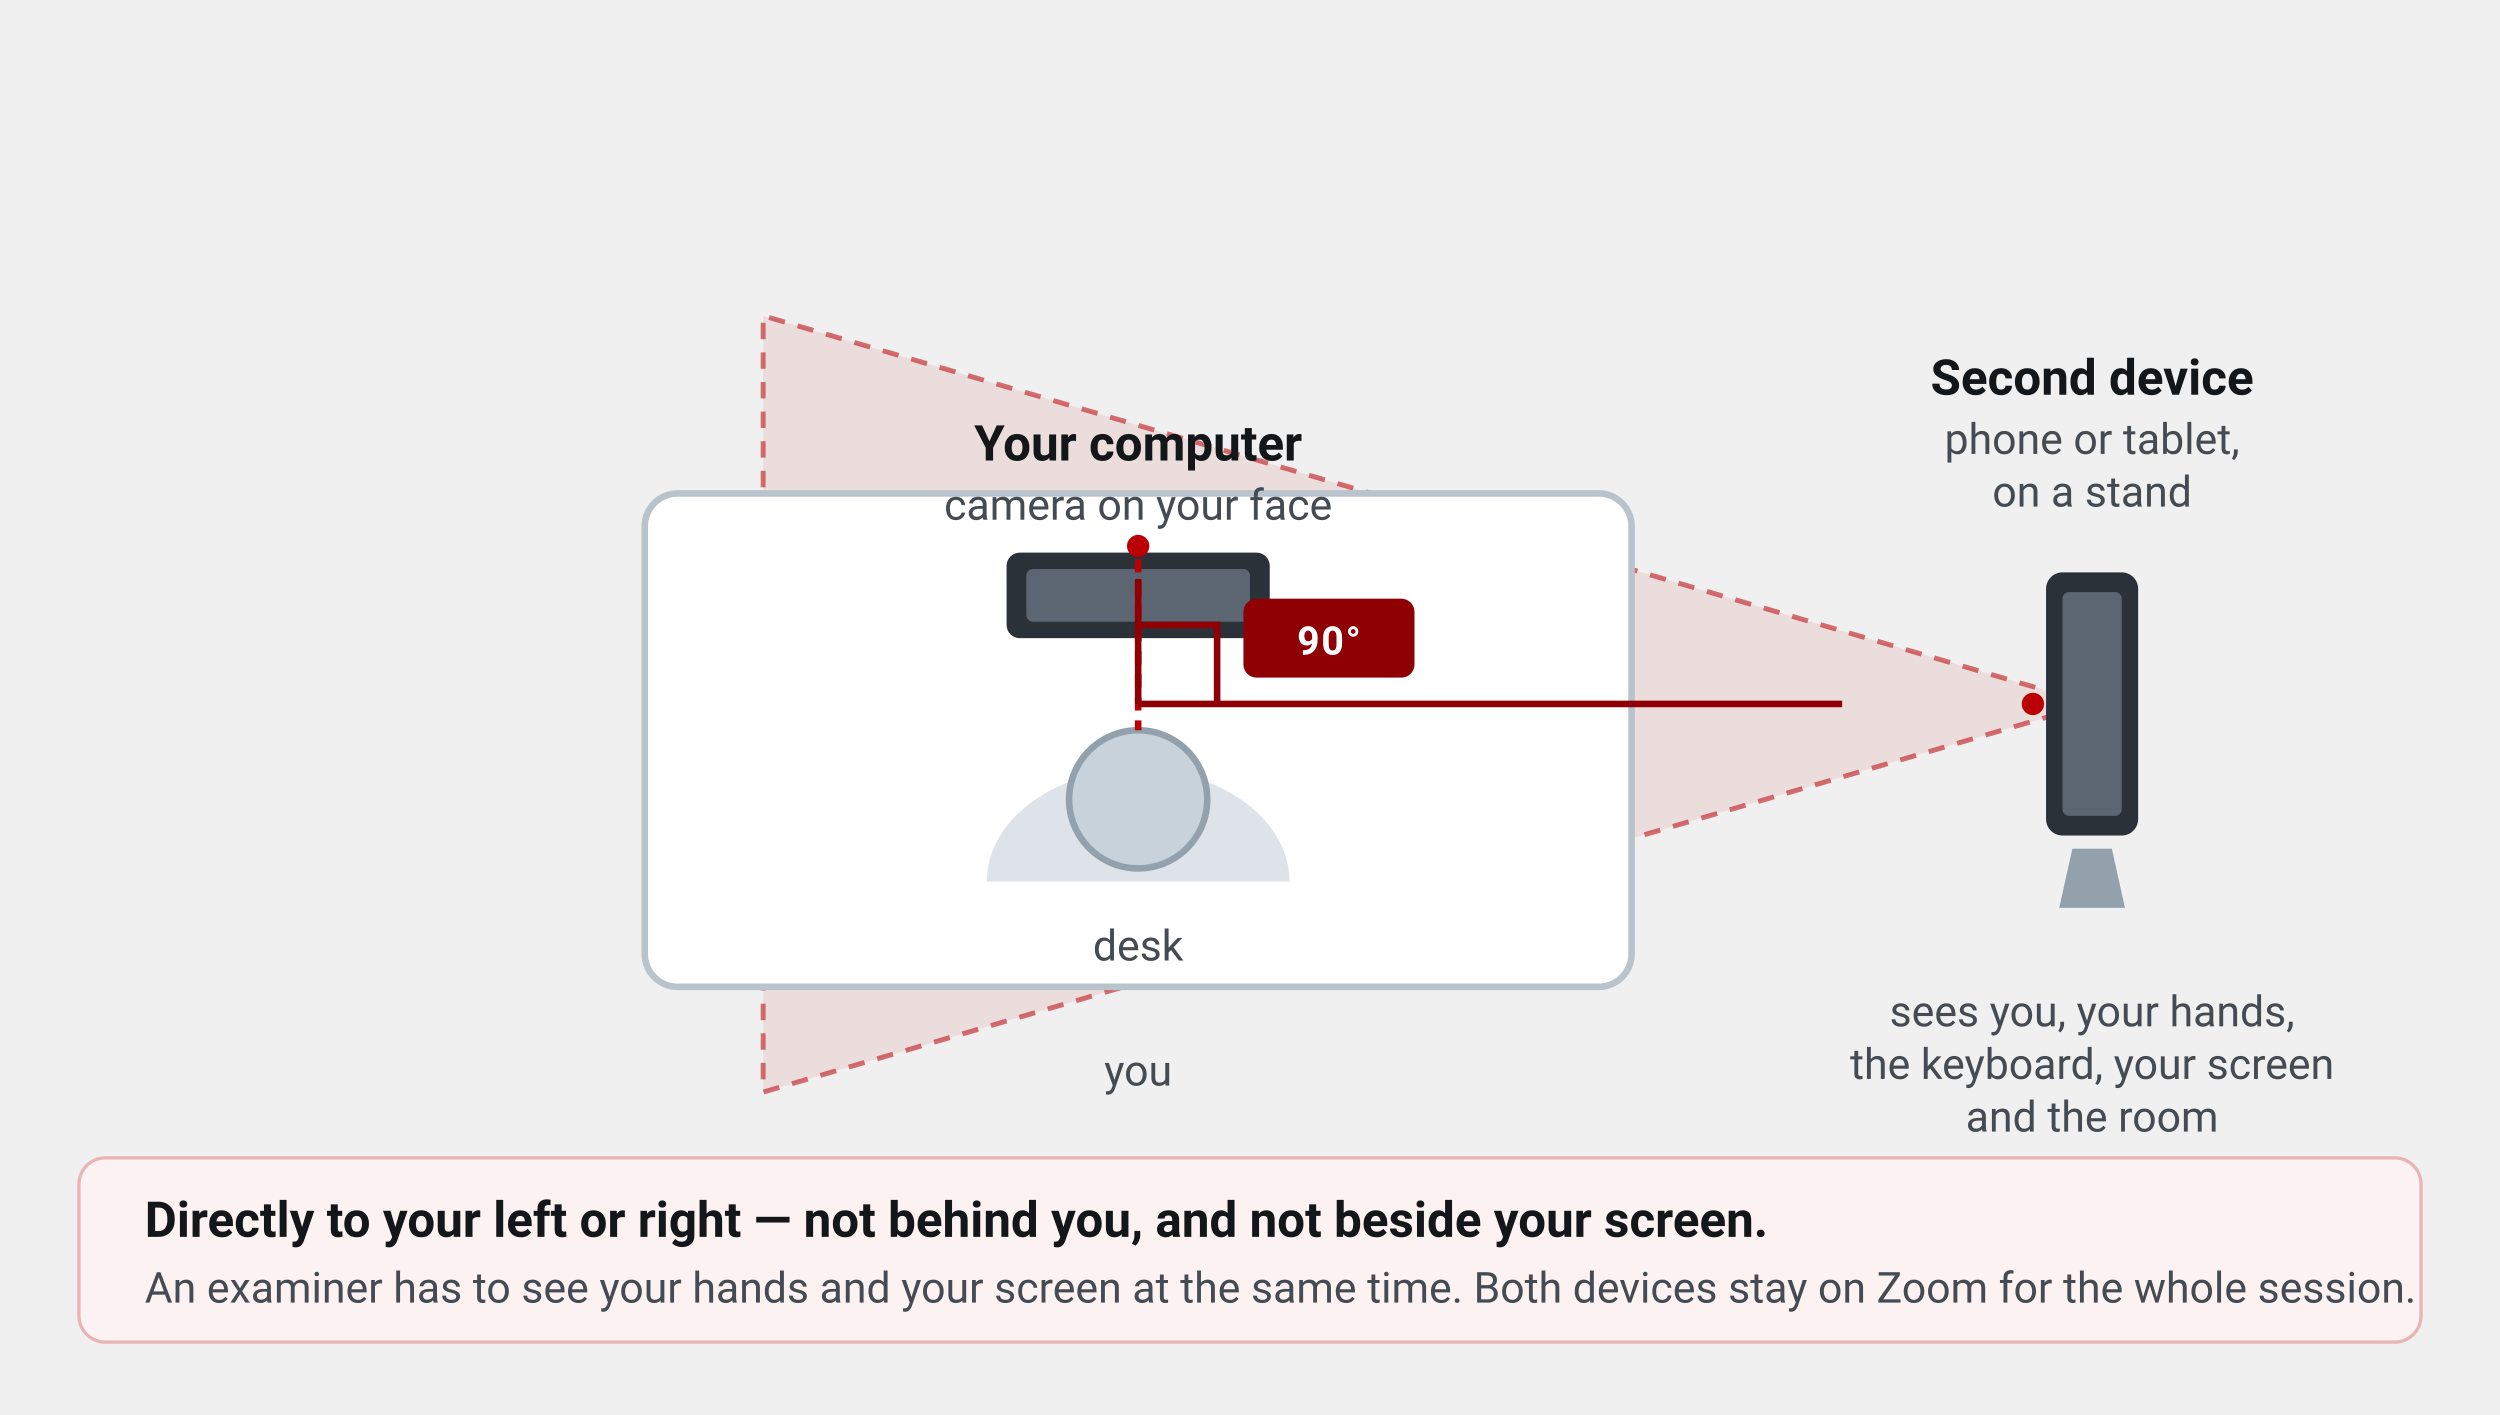
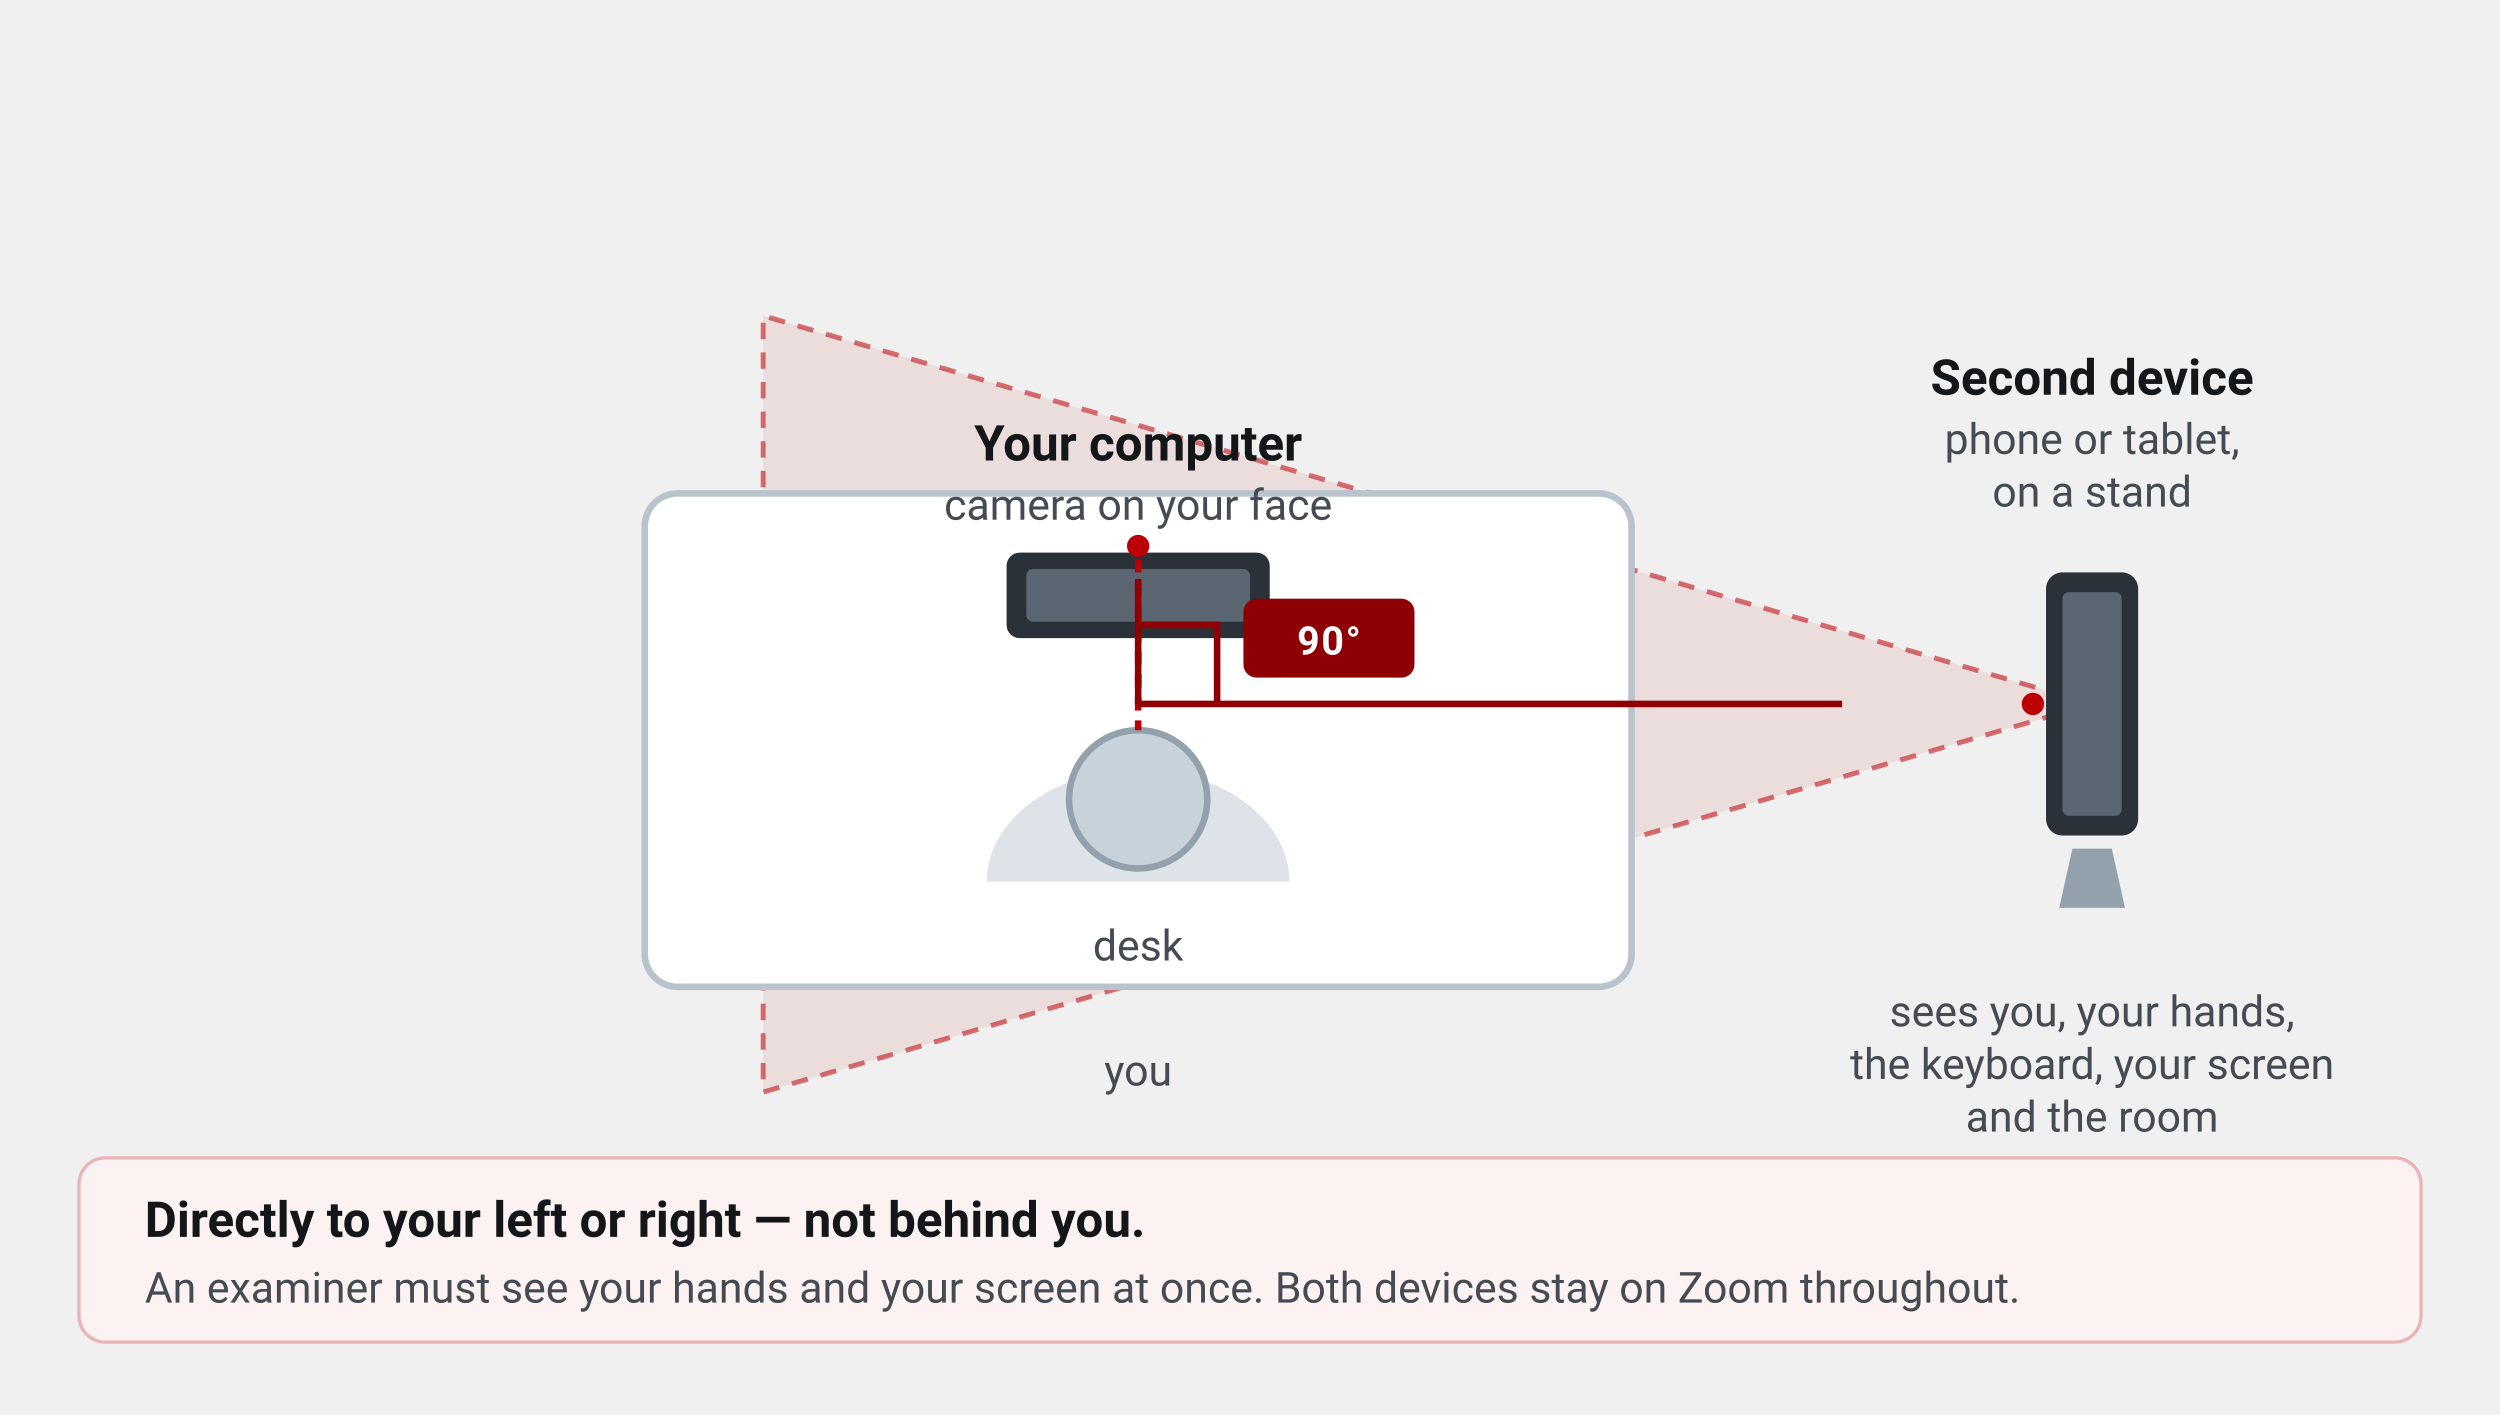
<svg xmlns="http://www.w3.org/2000/svg" viewBox="0 0 760 430" role="img" aria-labelledby="t2d-title t2d-desc" width="760" height="430">
  <style>
    .lbl   { font: 600 15px system-ui, -apple-system, "Segoe UI", Roboto, sans-serif; fill: #14171A; }
    .sub   { font: 400 13px system-ui, -apple-system, "Segoe UI", Roboto, sans-serif; fill: #454B52; }
    .tag   { font: 700 12px system-ui, -apple-system, "Segoe UI", Roboto, sans-serif; fill: #FFFFFF; letter-spacing: .04em; }
    .angle { font: 700 13px system-ui, -apple-system, "Segoe UI", Roboto, sans-serif; fill: #8E0004; }
  </style>
  <path d="M636 214 L232 96 L232 332 Z" fill="#BA0005" opacity=".08" />
  <path d="M636 214 L232 96 L232 332 Z" fill="none" stroke="#BA0005" stroke-width="1.5" stroke-dasharray="5 4" opacity=".55" />
  <rect x="196" y="150" width="300" height="150" rx="10" fill="#FFFFFF" stroke="#B9C3CC" stroke-width="2" />
  <text class="sub" x="346" y="292" text-anchor="middle">desk</text>
  <path d="M300 268 a46 34 0 0 1 92 0 z" fill="#DDE3E9" />
  <circle cx="346" cy="243" r="21" fill="#C8D2DA" stroke="#93A1AC" stroke-width="2" />
  <text class="sub" x="346" y="330" text-anchor="middle">you</text>
  <rect x="306" y="168" width="80" height="26" rx="4" fill="#2B3138" />
  <rect x="312" y="173" width="68" height="16" rx="2" fill="#5C6672" />
  <circle cx="346" cy="166" r="3.4" fill="#BA0005" />
  <path d="M346 170 L346 222" stroke="#BA0005" stroke-width="2" stroke-dasharray="4 3" />
  <text class="lbl" x="346" y="140" text-anchor="middle">Your computer</text>
  <text class="sub" x="346" y="158" text-anchor="middle">camera on your face</text>
  <g transform="translate(636 214)">
    <rect x="-14" y="-40" width="28" height="80" rx="5" fill="#2B3138" />
    <rect x="-9" y="-34" width="18" height="68" rx="2" fill="#5C6672" />
    <circle cx="-18" cy="0" r="3.4" fill="#BA0005" />
    <path d="M-6 44 L6 44 L10 62 L-10 62 Z" fill="#93A1AC" />
  </g>
  <text class="lbl" x="636" y="120" text-anchor="middle">Second device</text>
  <text class="sub" x="636" y="138" text-anchor="middle">phone or tablet,</text>
  <text class="sub" x="636" y="154" text-anchor="middle">on a stand</text>
  <text class="sub" x="636" y="312" text-anchor="middle">sees you, your hands,</text>
  <text class="sub" x="636" y="328" text-anchor="middle">the keyboard, your screen</text>
  <text class="sub" x="636" y="344" text-anchor="middle">and the room</text>
  <path d="M346 214 L560 214" stroke="#8E0004" stroke-width="2" />
  <path d="M346 214 L346 176" stroke="#8E0004" stroke-width="2" />
  <path d="M346 190 L370 190 L370 214" fill="none" stroke="#8E0004" stroke-width="2" />
  <rect x="378" y="182" width="52" height="24" rx="4" fill="#8E0004" />
  <text class="tag" x="404" y="199" text-anchor="middle">90°</text>
  <rect x="24" y="352" width="712" height="56" rx="8" fill="#FDF2F2" stroke="#E8B4B6" />
-   <text class="lbl" x="44" y="376">Directly to your left or right — not behind you, and not beside your screen.</text>
-   <text class="sub" x="44" y="396">An examiner has to see your hands and your screen at the same time. Both devices stay on Zoom for the whole session.</text>
+   <text class="lbl" x="44" y="376">Directly to your left or right — not behind you.</text>
+   <text class="sub" x="44" y="396">An examiner must see your hands and your screen at once. Both devices stay on Zoom throughout.</text>
</svg>
